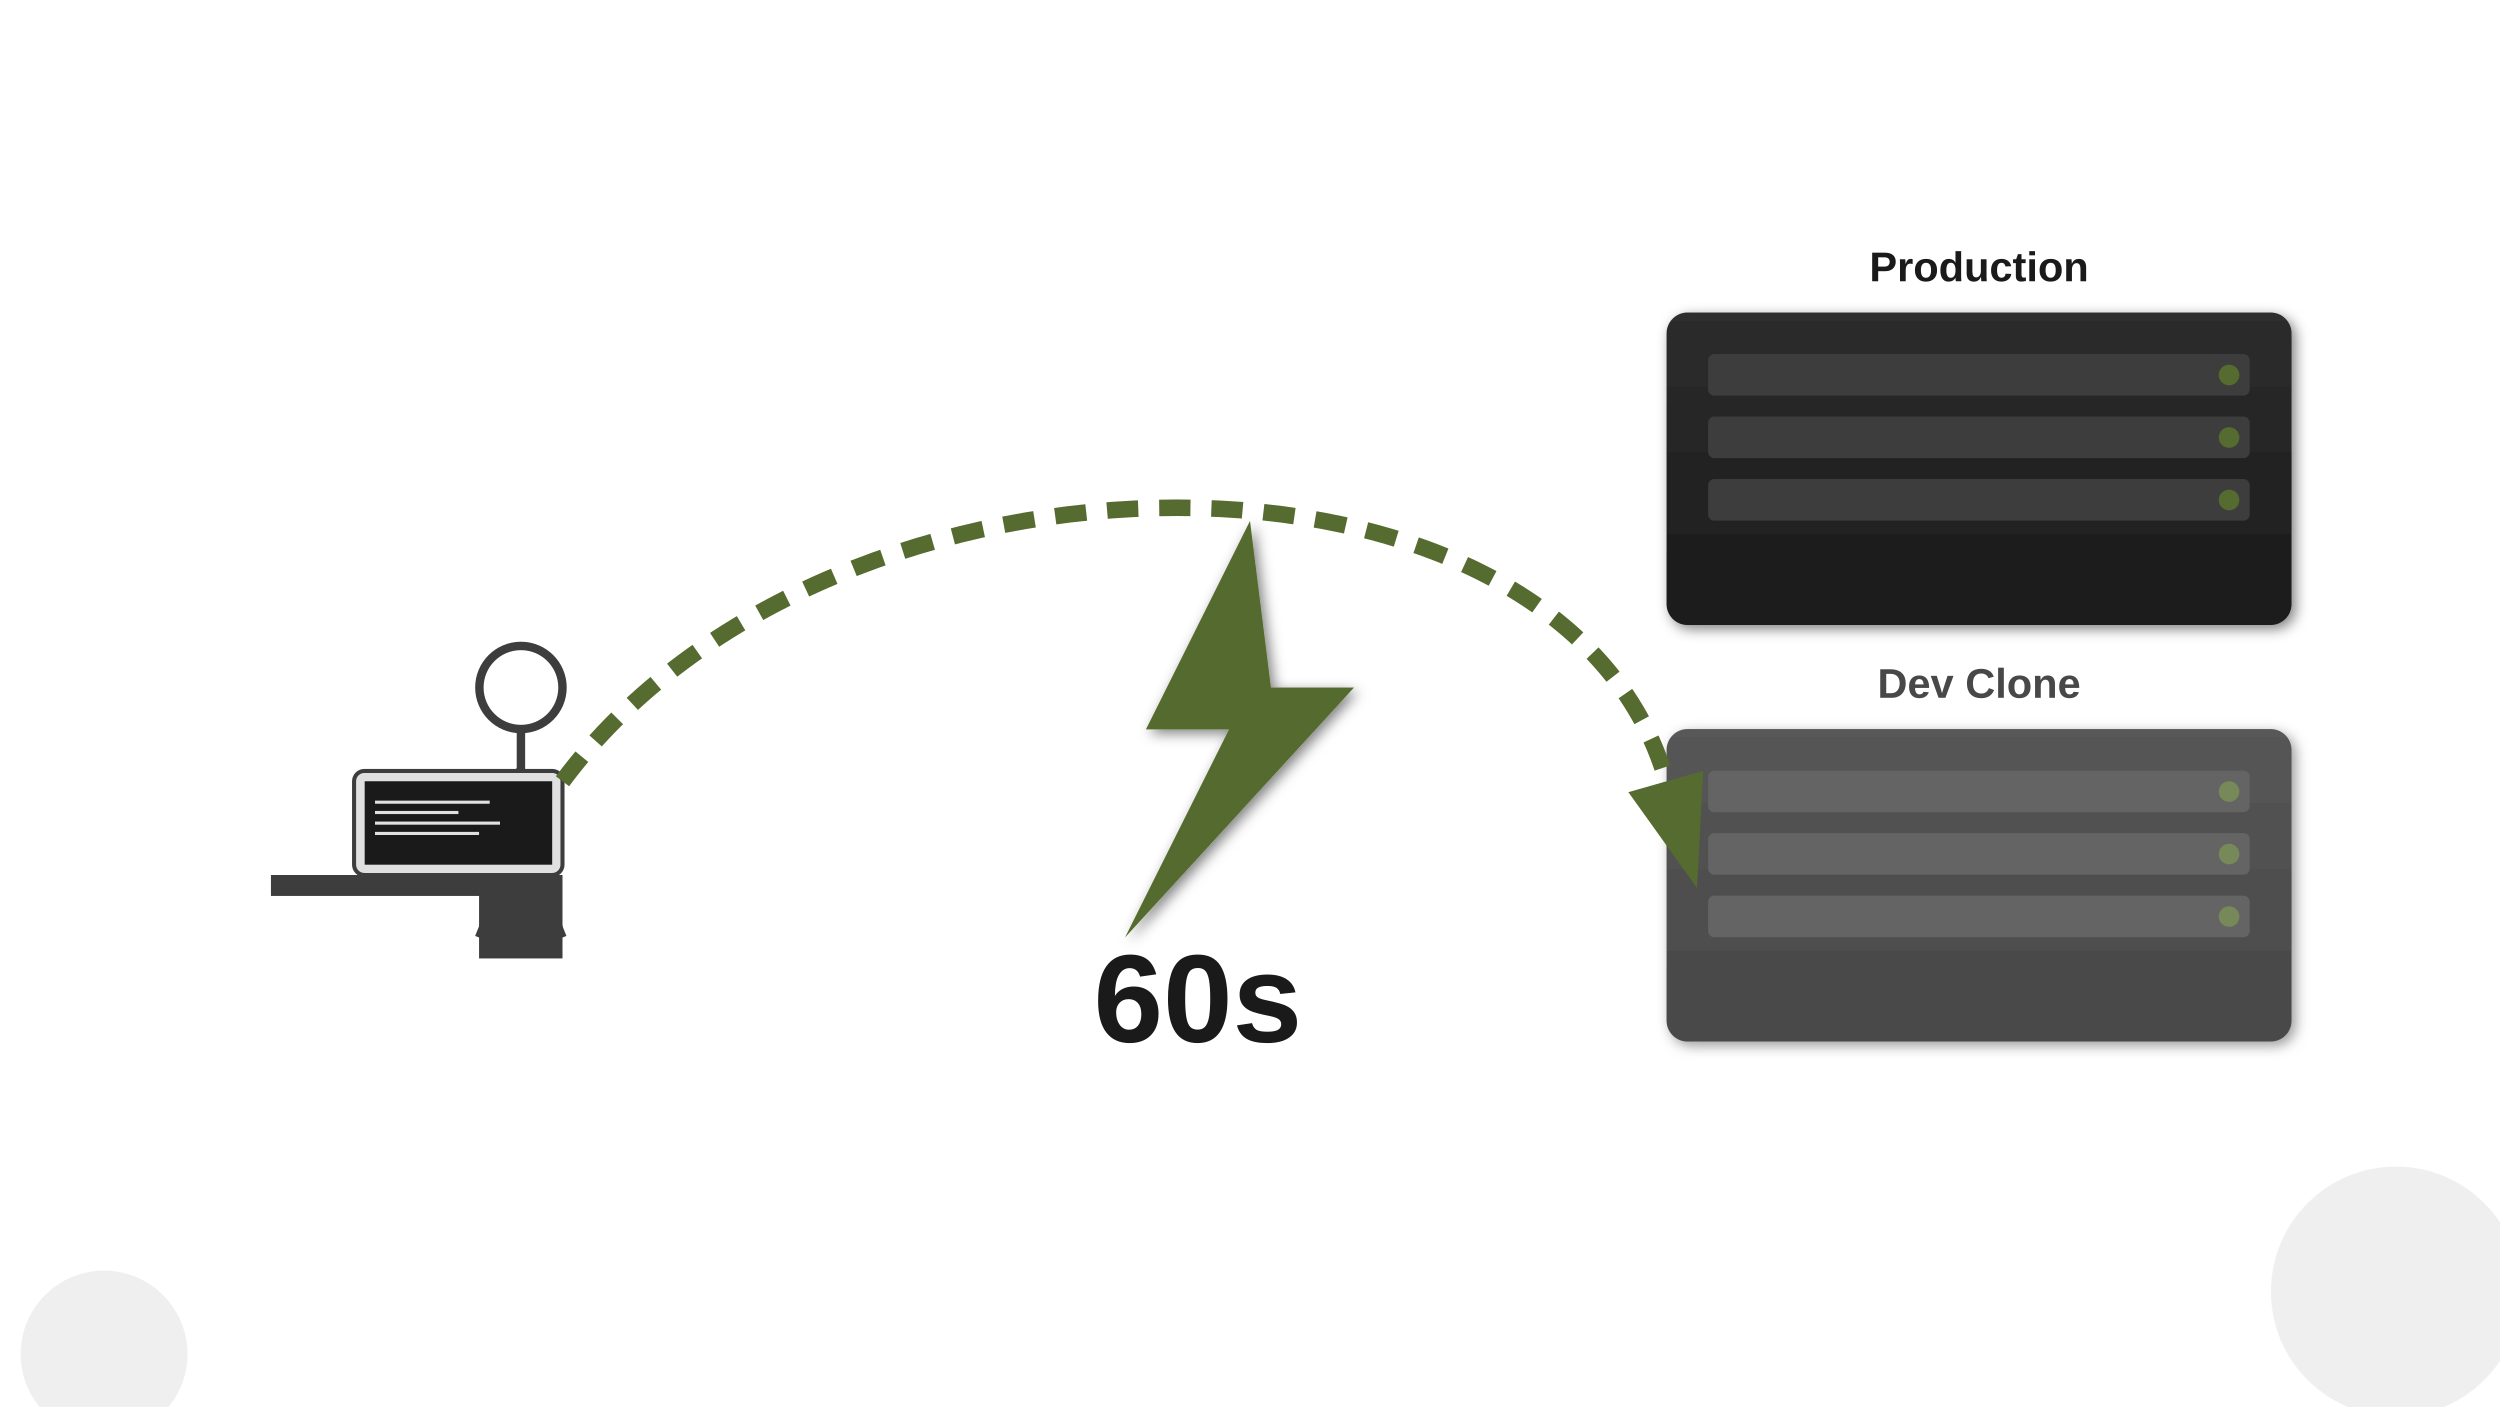
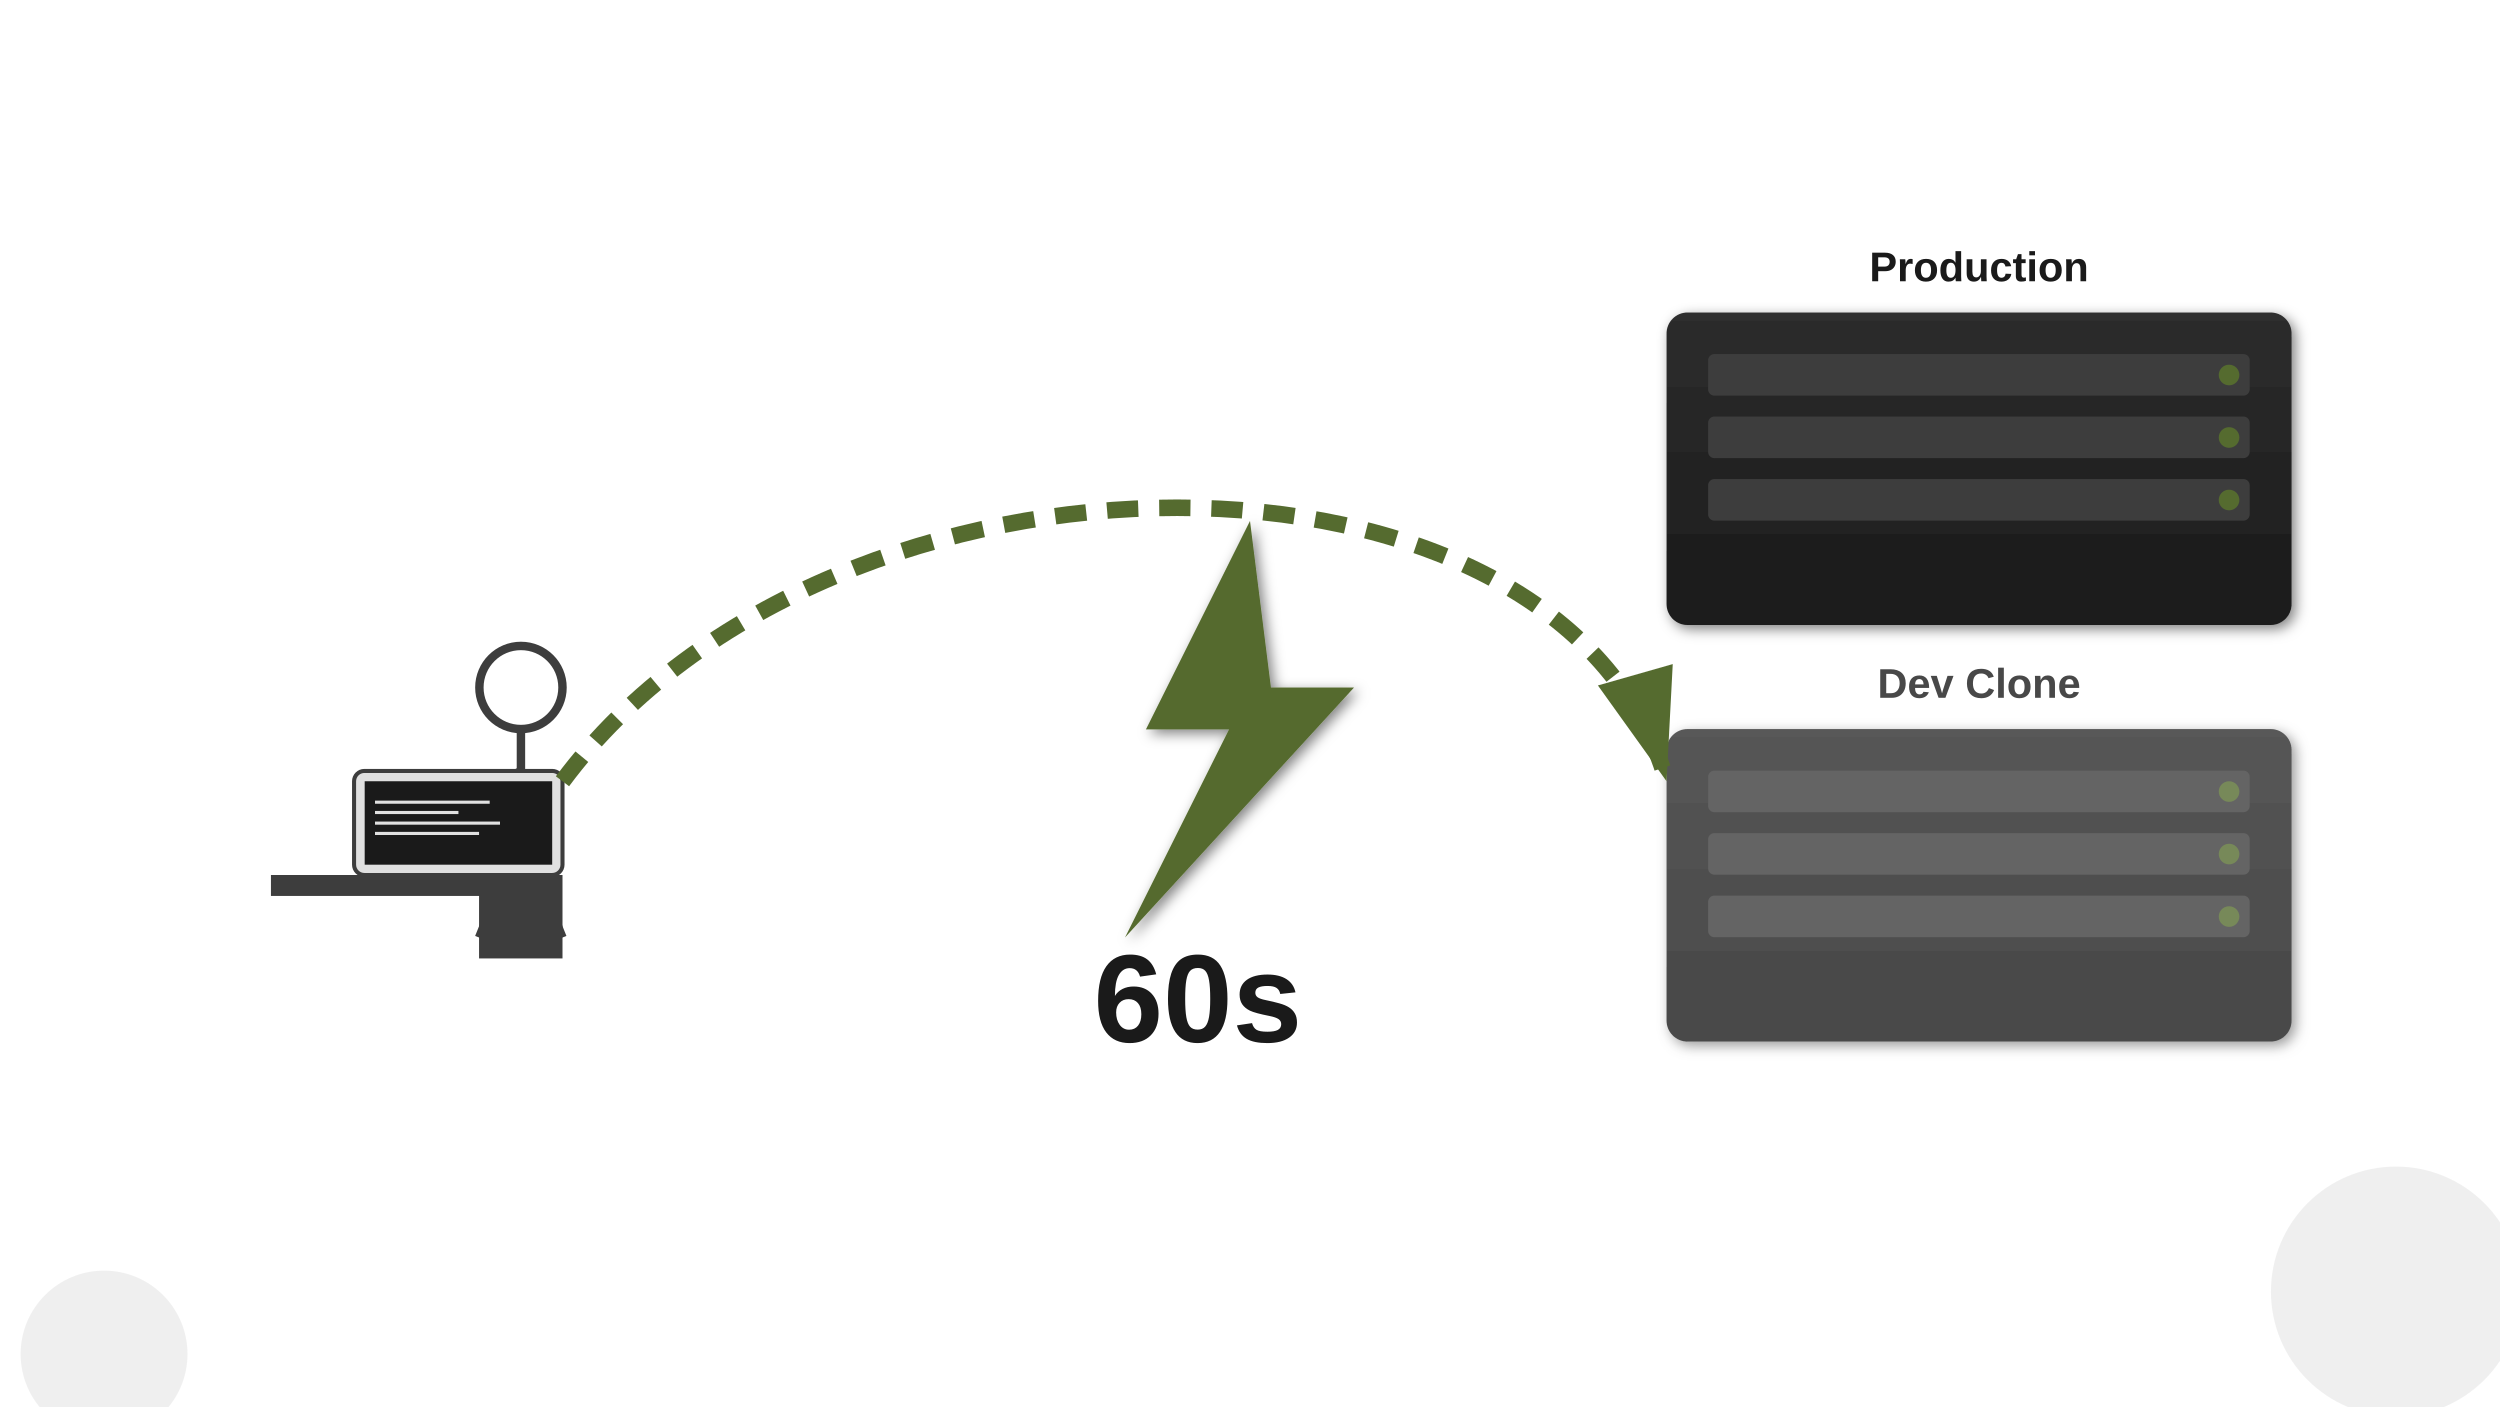
<svg xmlns="http://www.w3.org/2000/svg" width="800" height="450" viewBox="0 0 800 450" style="background-color: #f5f5f5; font-family: 'Arial', sans-serif;">
  <defs>
    <filter id="dropShadow" x="-20%" y="-20%" width="140%" height="140%">
      <feGaussianBlur in="SourceAlpha" stdDeviation="2" />
      <feOffset dx="1.3" dy="1.3" result="offsetblur" />
      <feComponentTransfer>
        <feFuncA type="linear" slope="0.5" />
      </feComponentTransfer>
      <feMerge>
        <feMergeNode />
        <feMergeNode in="SourceGraphic" />
      </feMerge>
    </filter>
    <linearGradient id="serverGradient" x1="0%" y1="0%" x2="0%" y2="100%">
      <stop offset="0%" style="stop-color:#2d2d2d;stop-opacity:1" />
      <stop offset="100%" style="stop-color:#1a1a1a;stop-opacity:1" />
    </linearGradient>
-     <marker id="arrowhead" markerWidth="6.7" markerHeight="4.7" refX="0" refY="2.3" orient="auto">
+     <marker id="arrowhead" markerWidth="6.7" markerHeight="4.7" refX="6.7" refY="2.3" orient="auto">
      <polygon points="0 0, 6.7 2.3, 0 4.7" fill="#556b2f" />
    </marker>
  </defs>
  <circle cx="33.3" cy="433.3" r="26.7" fill="#e0e0e0" opacity="0.5" />
  <circle cx="766.7" cy="413.3" r="40" fill="#e0e0e0" opacity="0.5" />
  <g id="developer" transform="translate(100, 266.7)">
    <circle cx="66.7" cy="-46.7" r="13.3" fill="none" stroke="#3d3d3d" stroke-width="2.7" />
    <line x1="66.7" y1="-33.3" x2="66.7" y2="0" stroke="#3d3d3d" stroke-width="2.7" />
    <line x1="66.7" y1="-20" x2="40" y2="-6.7" stroke="#3d3d3d" stroke-width="2.7" />
    <line x1="66.7" y1="0" x2="80" y2="33.3" stroke="#3d3d3d" stroke-width="2.7" />
    <line x1="66.7" y1="0" x2="53.3" y2="33.3" stroke="#3d3d3d" stroke-width="2.7" />
    <path d="M80 40 L53.3 40 L53.3 13.3 L80 13.3 Z" fill="#3d3d3d" />
    <rect x="-13.3" y="13.3" width="80" height="6.7" fill="#3d3d3d" />
    <rect x="13.3" y="-20" width="66.7" height="33.3" fill="#e0e0e0" stroke="#3d3d3d" stroke-width="1.3" rx="3.3" />
    <rect x="16.7" y="-16.7" width="60" height="26.7" fill="#1a1a1a" />
    <path d="M20 0 L53.3 0 M20-3.3 L60-3.3 M20-6.7 L46.7-6.7 M20-10 L56.7-10" stroke="#e0e0e0" stroke-width="1" />
  </g>
  <g id="lightning-bolt" transform="translate(350, 166.7)">
    <path d="M50 0 L16.7 66.7 L43.3 66.7 L10 133.3 L83.3 53.3 L56.7 53.3 Z" fill="#556b2f" filter="url(#dropShadow)" />
    <text x="33.3" y="166.7" font-size="40" font-weight="bold" fill="#1a1a1a" text-anchor="middle">60s</text>
  </g>
  <g id="servers" transform="translate(533.3, 100)">
    <g id="prod-server">
      <rect width="200" height="100" fill="url(#serverGradient)" rx="6.7" filter="url(#dropShadow)" />
      <text x="100" y="-10" fill="#1a1a1a" text-anchor="middle" font-weight="bold" font-size="13.3">Production</text>
      <rect x="13.3" y="13.3" width="173.3" height="13.3" fill="#3d3d3d" rx="2" />
      <rect x="13.3" y="33.3" width="173.3" height="13.3" fill="#3d3d3d" rx="2" />
      <rect x="13.3" y="53.3" width="173.3" height="13.3" fill="#3d3d3d" rx="2" />
      <circle cx="180" cy="20" r="3.3" fill="#556b2f" />
      <circle cx="180" cy="40" r="3.3" fill="#556b2f" />
      <circle cx="180" cy="60" r="3.3" fill="#556b2f" />
    </g>
    <g id="dev-clone" transform="translate(0, 133.3)" opacity="0.8">
      <rect width="200" height="100" fill="url(#serverGradient)" rx="6.7" filter="url(#dropShadow)" />
      <text x="100" y="-10" fill="#1a1a1a" text-anchor="middle" font-weight="bold" font-size="13.3">Dev Clone</text>
      <rect x="13.3" y="13.3" width="173.3" height="13.3" fill="#3d3d3d" rx="2" />
      <rect x="13.3" y="33.3" width="173.3" height="13.3" fill="#3d3d3d" rx="2" />
      <rect x="13.3" y="53.3" width="173.3" height="13.3" fill="#3d3d3d" rx="2" />
      <circle cx="180" cy="20" r="3.3" fill="#556b2f" />
      <circle cx="180" cy="40" r="3.3" fill="#556b2f" />
      <circle cx="180" cy="60" r="3.3" fill="#556b2f" />
    </g>
  </g>
  <path d="M180 250 C266.7 133.3 500 133.3 533.3 250" stroke="#556b2f" stroke-width="5.3" fill="none" marker-end="url(#arrowhead)" stroke-dasharray="10, 6.7" />
</svg>
